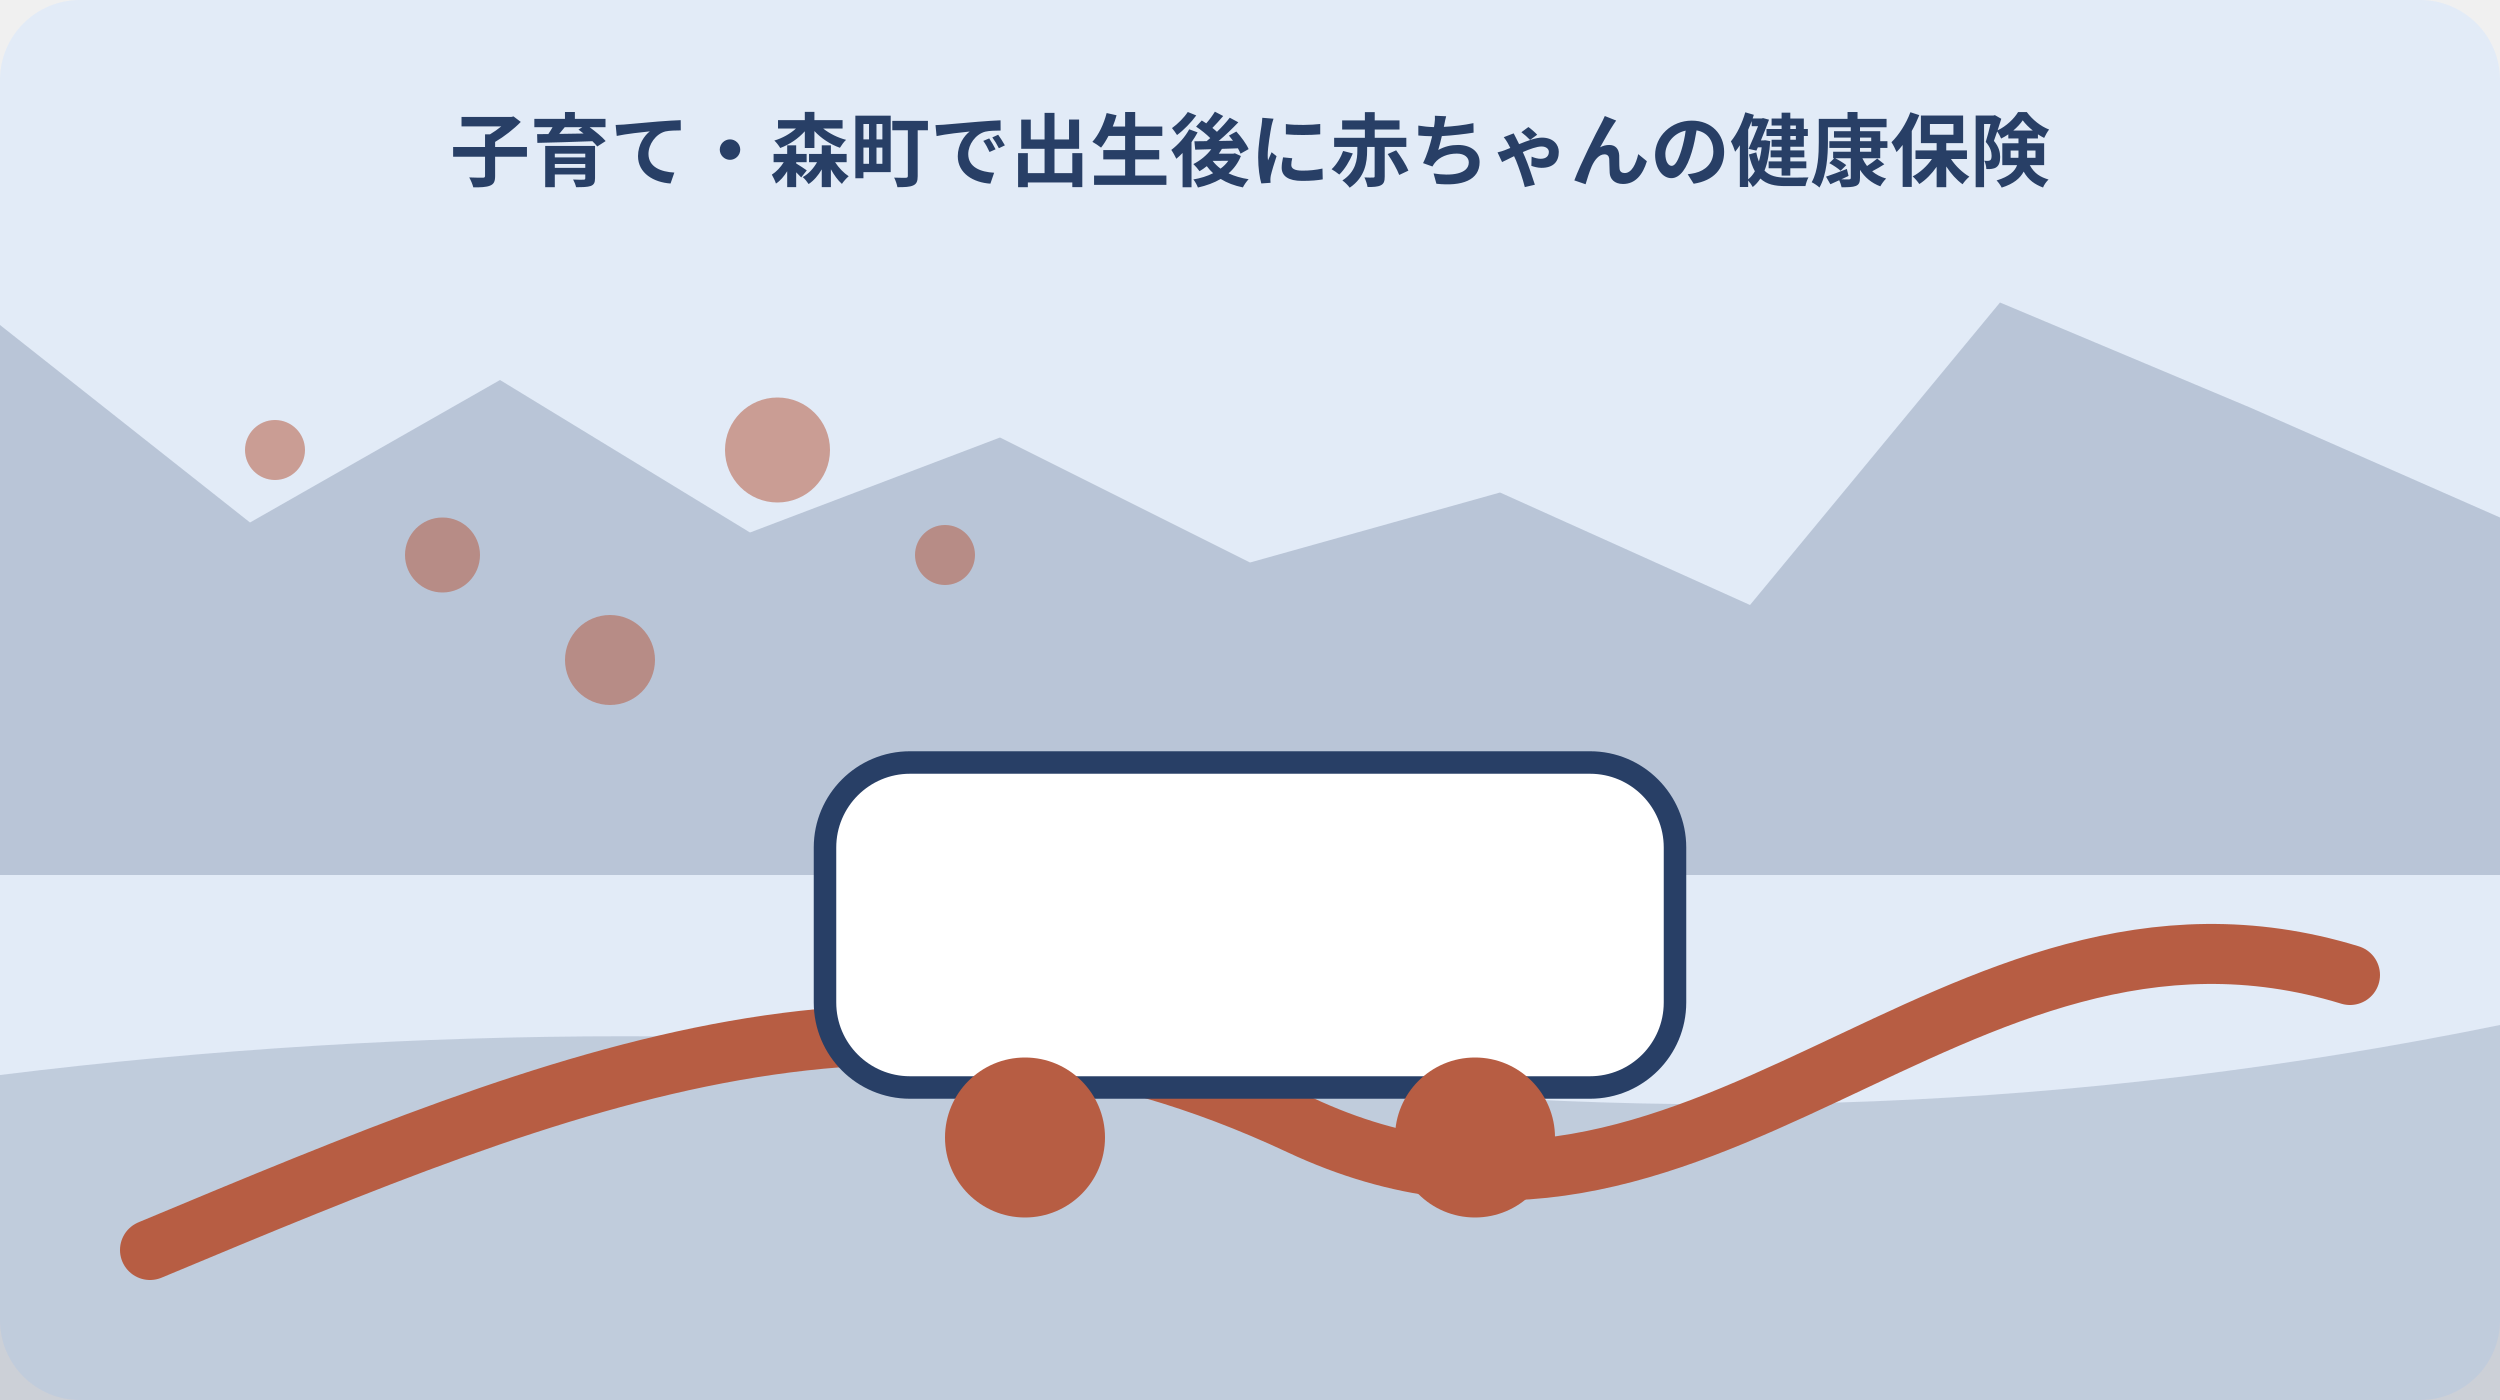
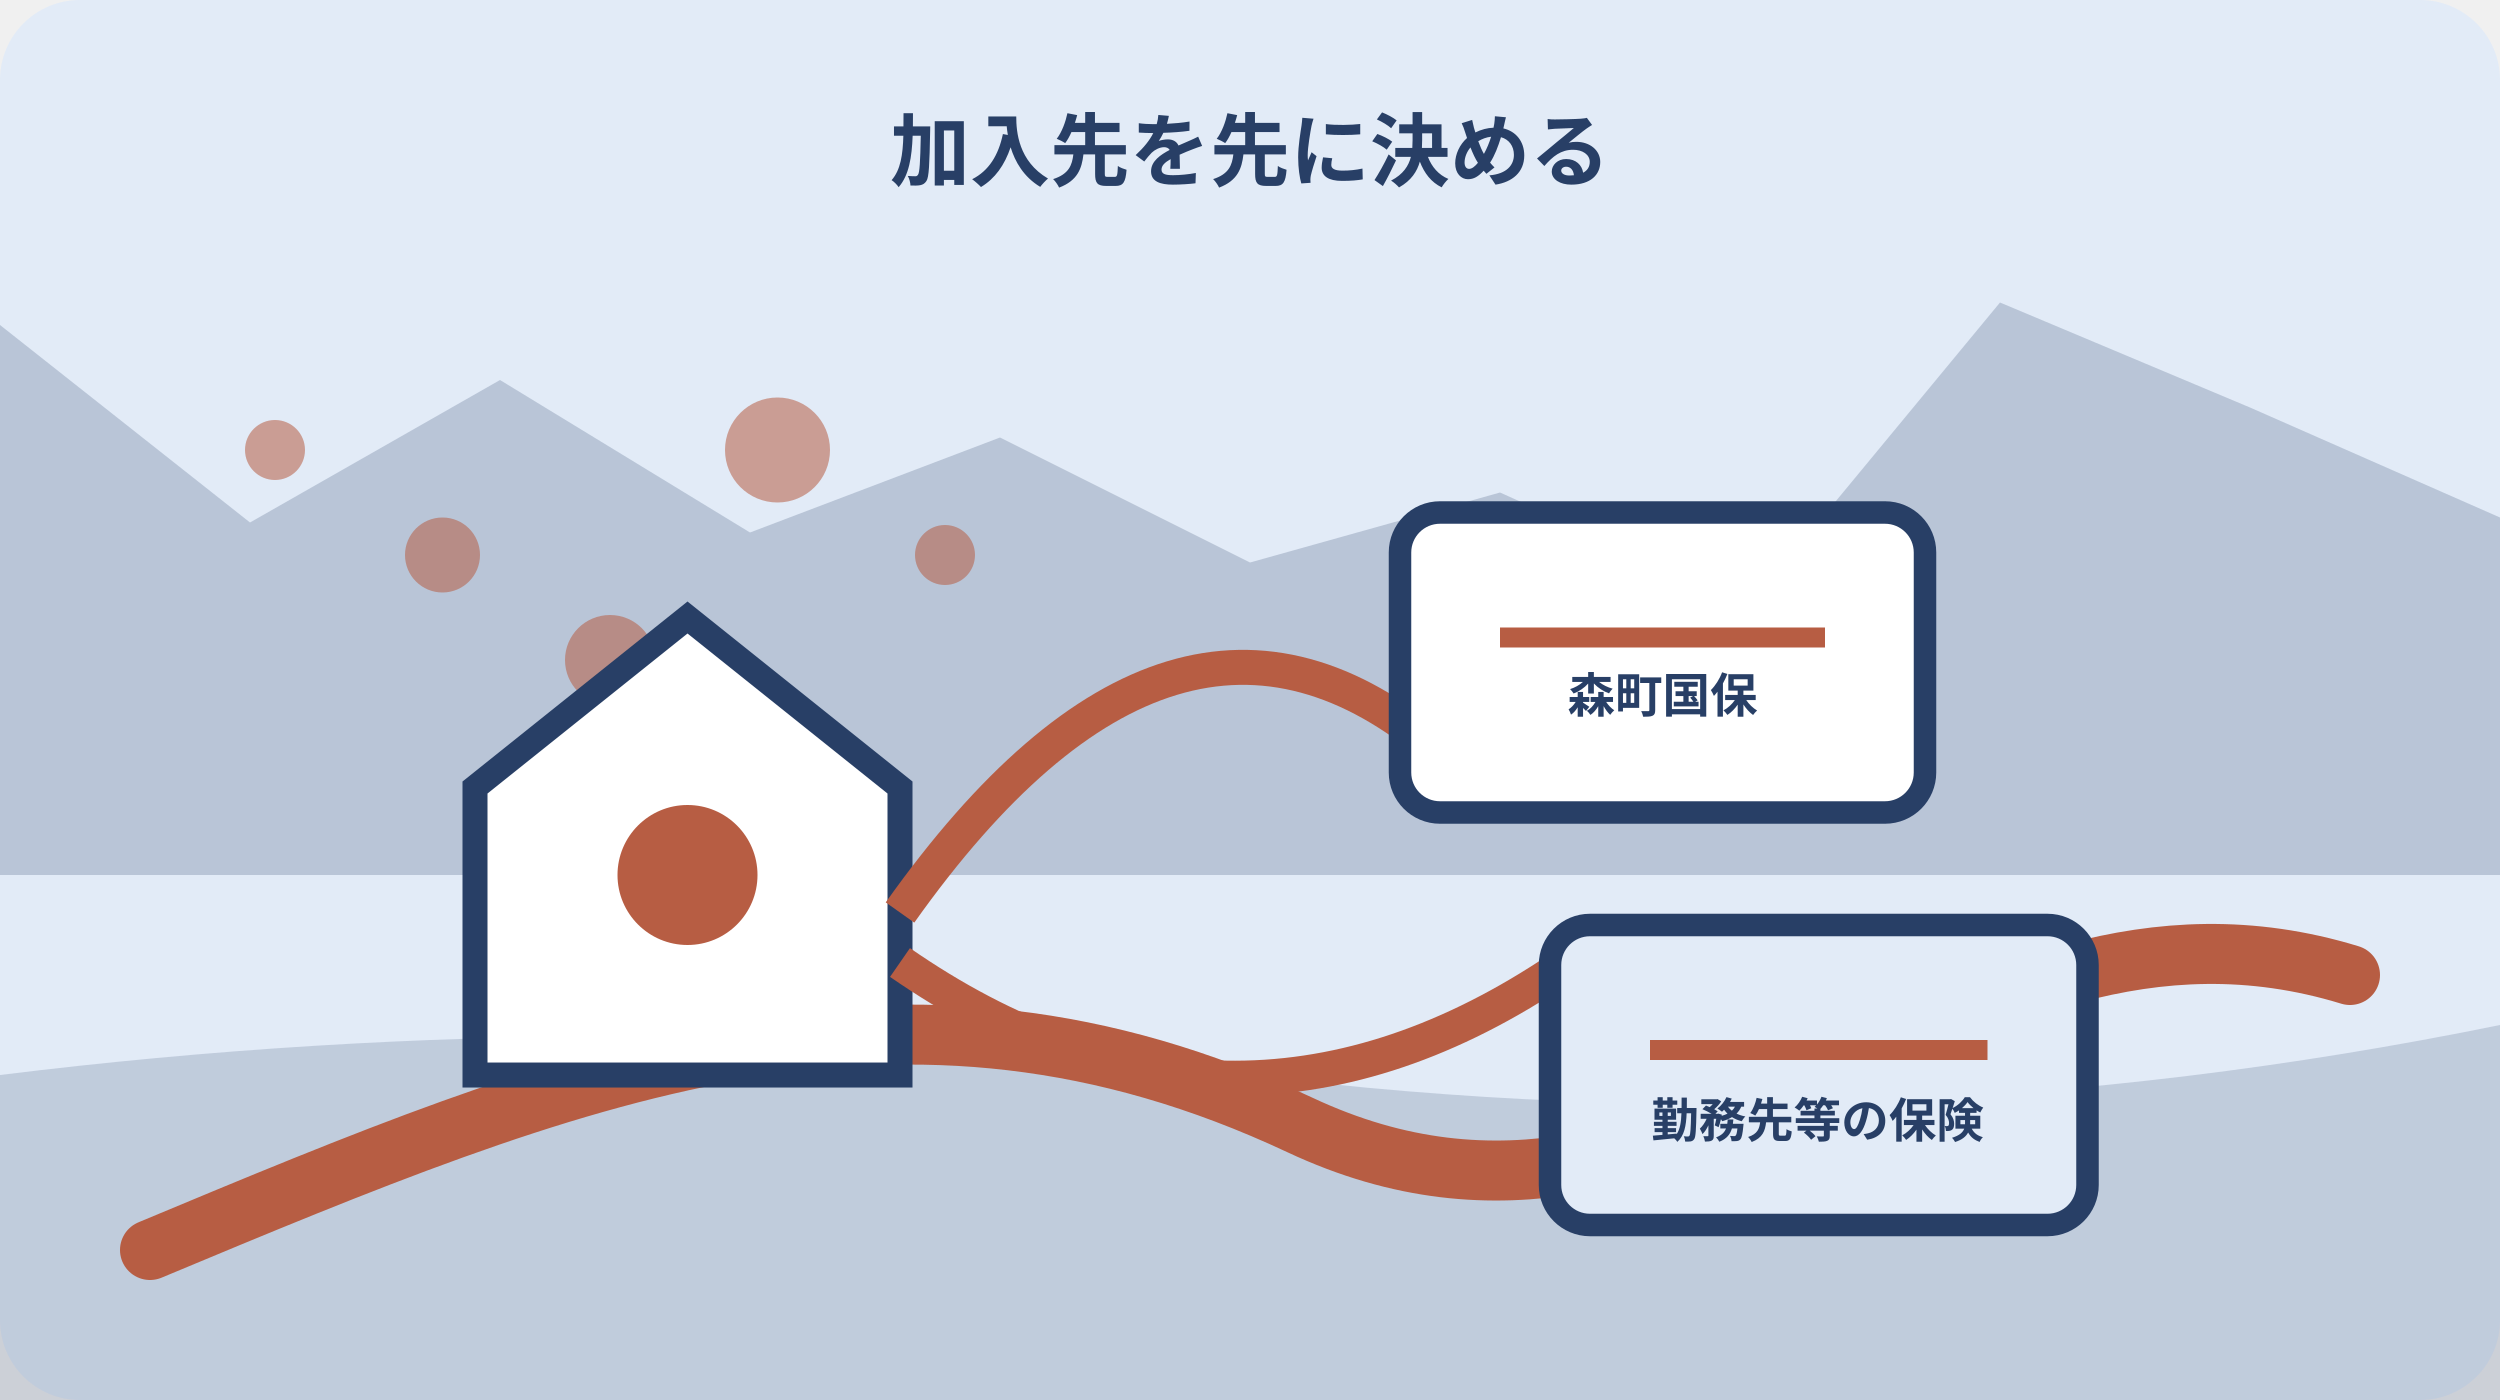
<svg xmlns="http://www.w3.org/2000/svg" width="1000" height="560" viewBox="0 0 1000 560" role="img" aria-labelledby="title desc" data-illustration="mori-editorial" data-topic-id="24" data-scene-index="2">
  <rect width="1000" height="560" rx="32" fill="#e2ebf7" />
  <polygon points="0,130 100,209 200,152 300,213 400,175 500,225 600,197 700,242 800,121 900,163 1000,207 1000,350 0,350" fill="#283f66" opacity=".22" />
  <path d="M0 430 Q250 399 500 430 T1000 410 V560 H0Z" fill="#283f66" opacity=".18" />
  <path d="M60 500 C230 429 360 375 520 450 S780 341 940 390" fill="none" stroke="#b75d43" stroke-width="24" stroke-linecap="round" />
  <circle cx="110" cy="180" r="12" fill="#b75d43" opacity=".55" />
  <circle cx="177" cy="222" r="15" fill="#b75d43" opacity=".55" />
  <circle cx="244" cy="264" r="18" fill="#b75d43" opacity=".55" />
  <circle cx="311" cy="180" r="21" fill="#b75d43" opacity=".55" />
  <circle cx="378" cy="222" r="12" fill="#b75d43" opacity=".55" />
-   <g data-scene="transport">
-     <rect x="330" y="305" width="340" height="130" rx="34" fill="#fff" stroke="#283f66" stroke-width="9" />
-     <circle cx="410" cy="455" r="32" fill="#b75d43" />
-     <circle cx="590" cy="455" r="32" fill="#b75d43" />
+   <g data-scene="newborn-two-insurance-branches">
+     <path d="M190 430V315l85-68 85 68v115Z" fill="#fff" stroke="#283f66" stroke-width="10" />
+     <circle cx="275" cy="350" r="28" fill="#b75d43" />
+     <path d="M360 365Q470 210 575 300M360 385Q490 475 620 390" fill="none" stroke="#b75d43" stroke-width="14" />
+     <rect x="560" y="205" width="210" height="120" rx="16" fill="#fff" stroke="#283f66" stroke-width="9" />
+     <rect x="620" y="370" width="215" height="120" rx="16" fill="#e2ebf7" stroke="#283f66" stroke-width="9" />
+     <path d="M600 255h130M660 420h135" stroke="#b75d43" stroke-width="8" />
+     <g font-family="sans-serif" font-size="19" font-weight="700" fill="#283f66" text-anchor="middle">
+       <text x="665" y="285">森町国保</text>
+       <text x="727" y="455">勤務先等の保険</text>
+     </g>
  </g>
-   <text x="500" y="72" text-anchor="middle" font-family="sans-serif" font-size="32" font-weight="700" fill="#283f66">子育て・森町で出生後に赤ちゃんの健康保険</text>
+   <text x="500" y="72" text-anchor="middle" font-family="sans-serif" font-size="32" font-weight="700" fill="#283f66">加入先を先に決める</text>
</svg>
